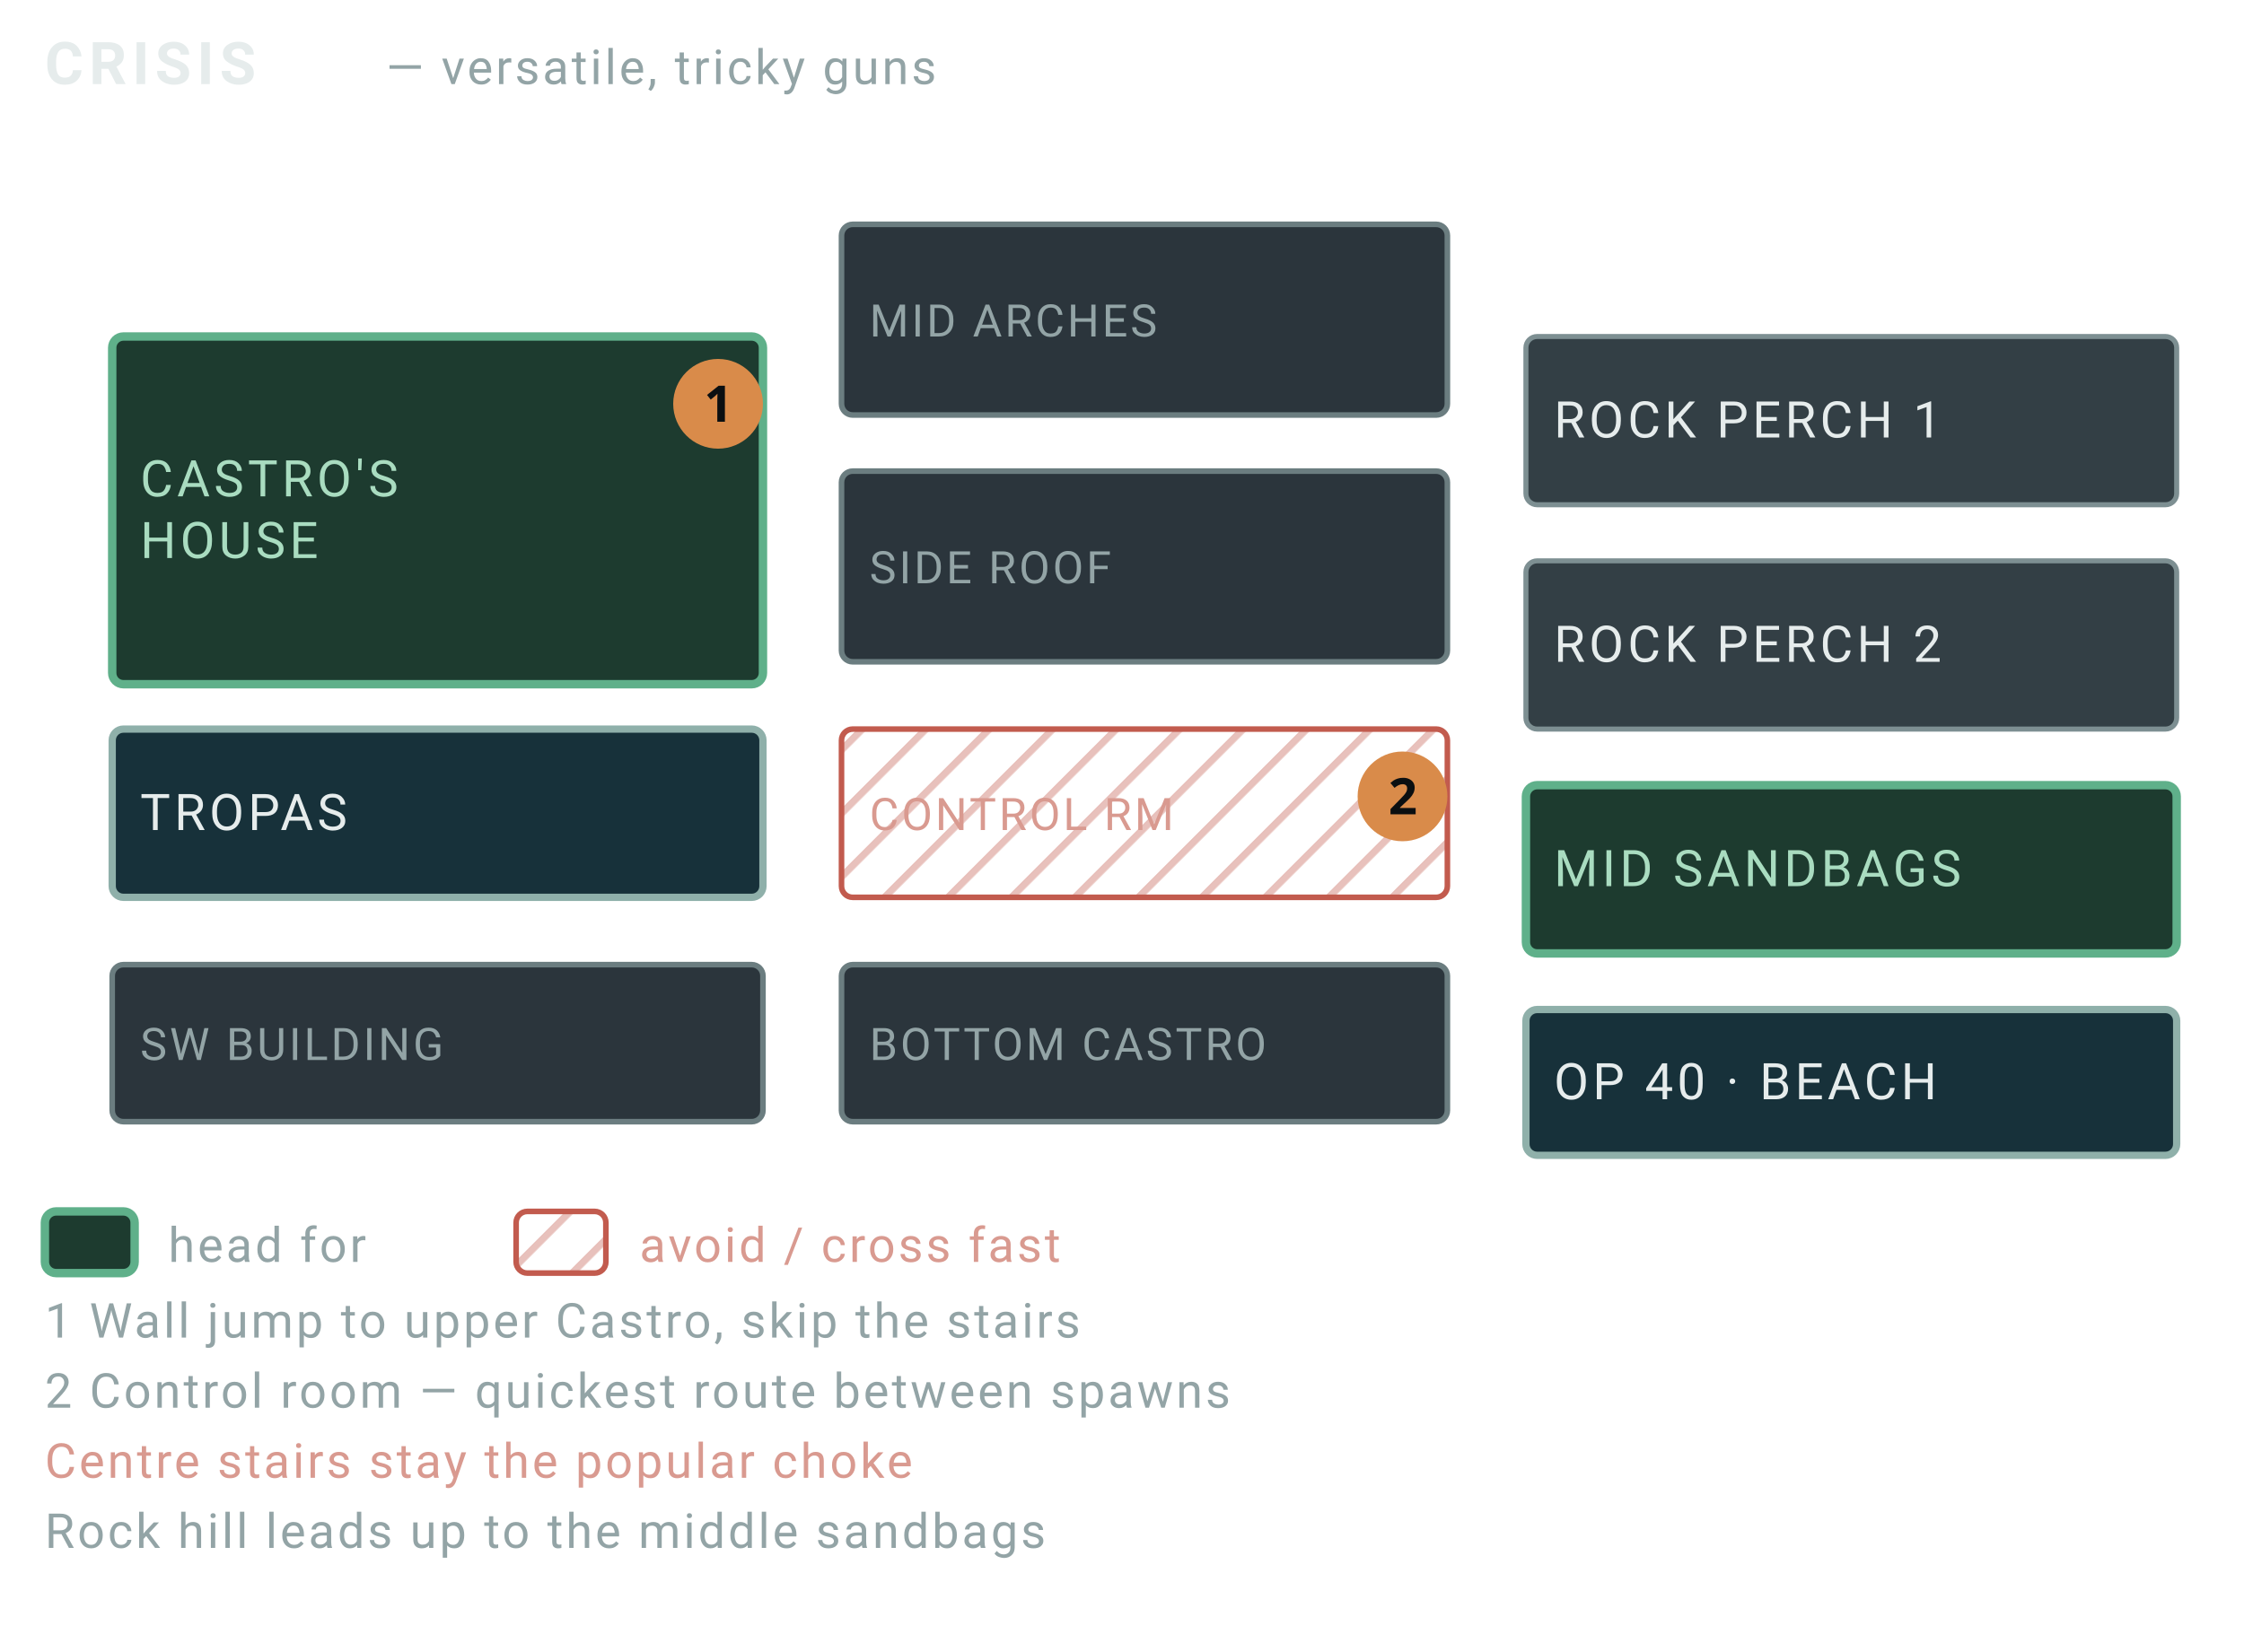
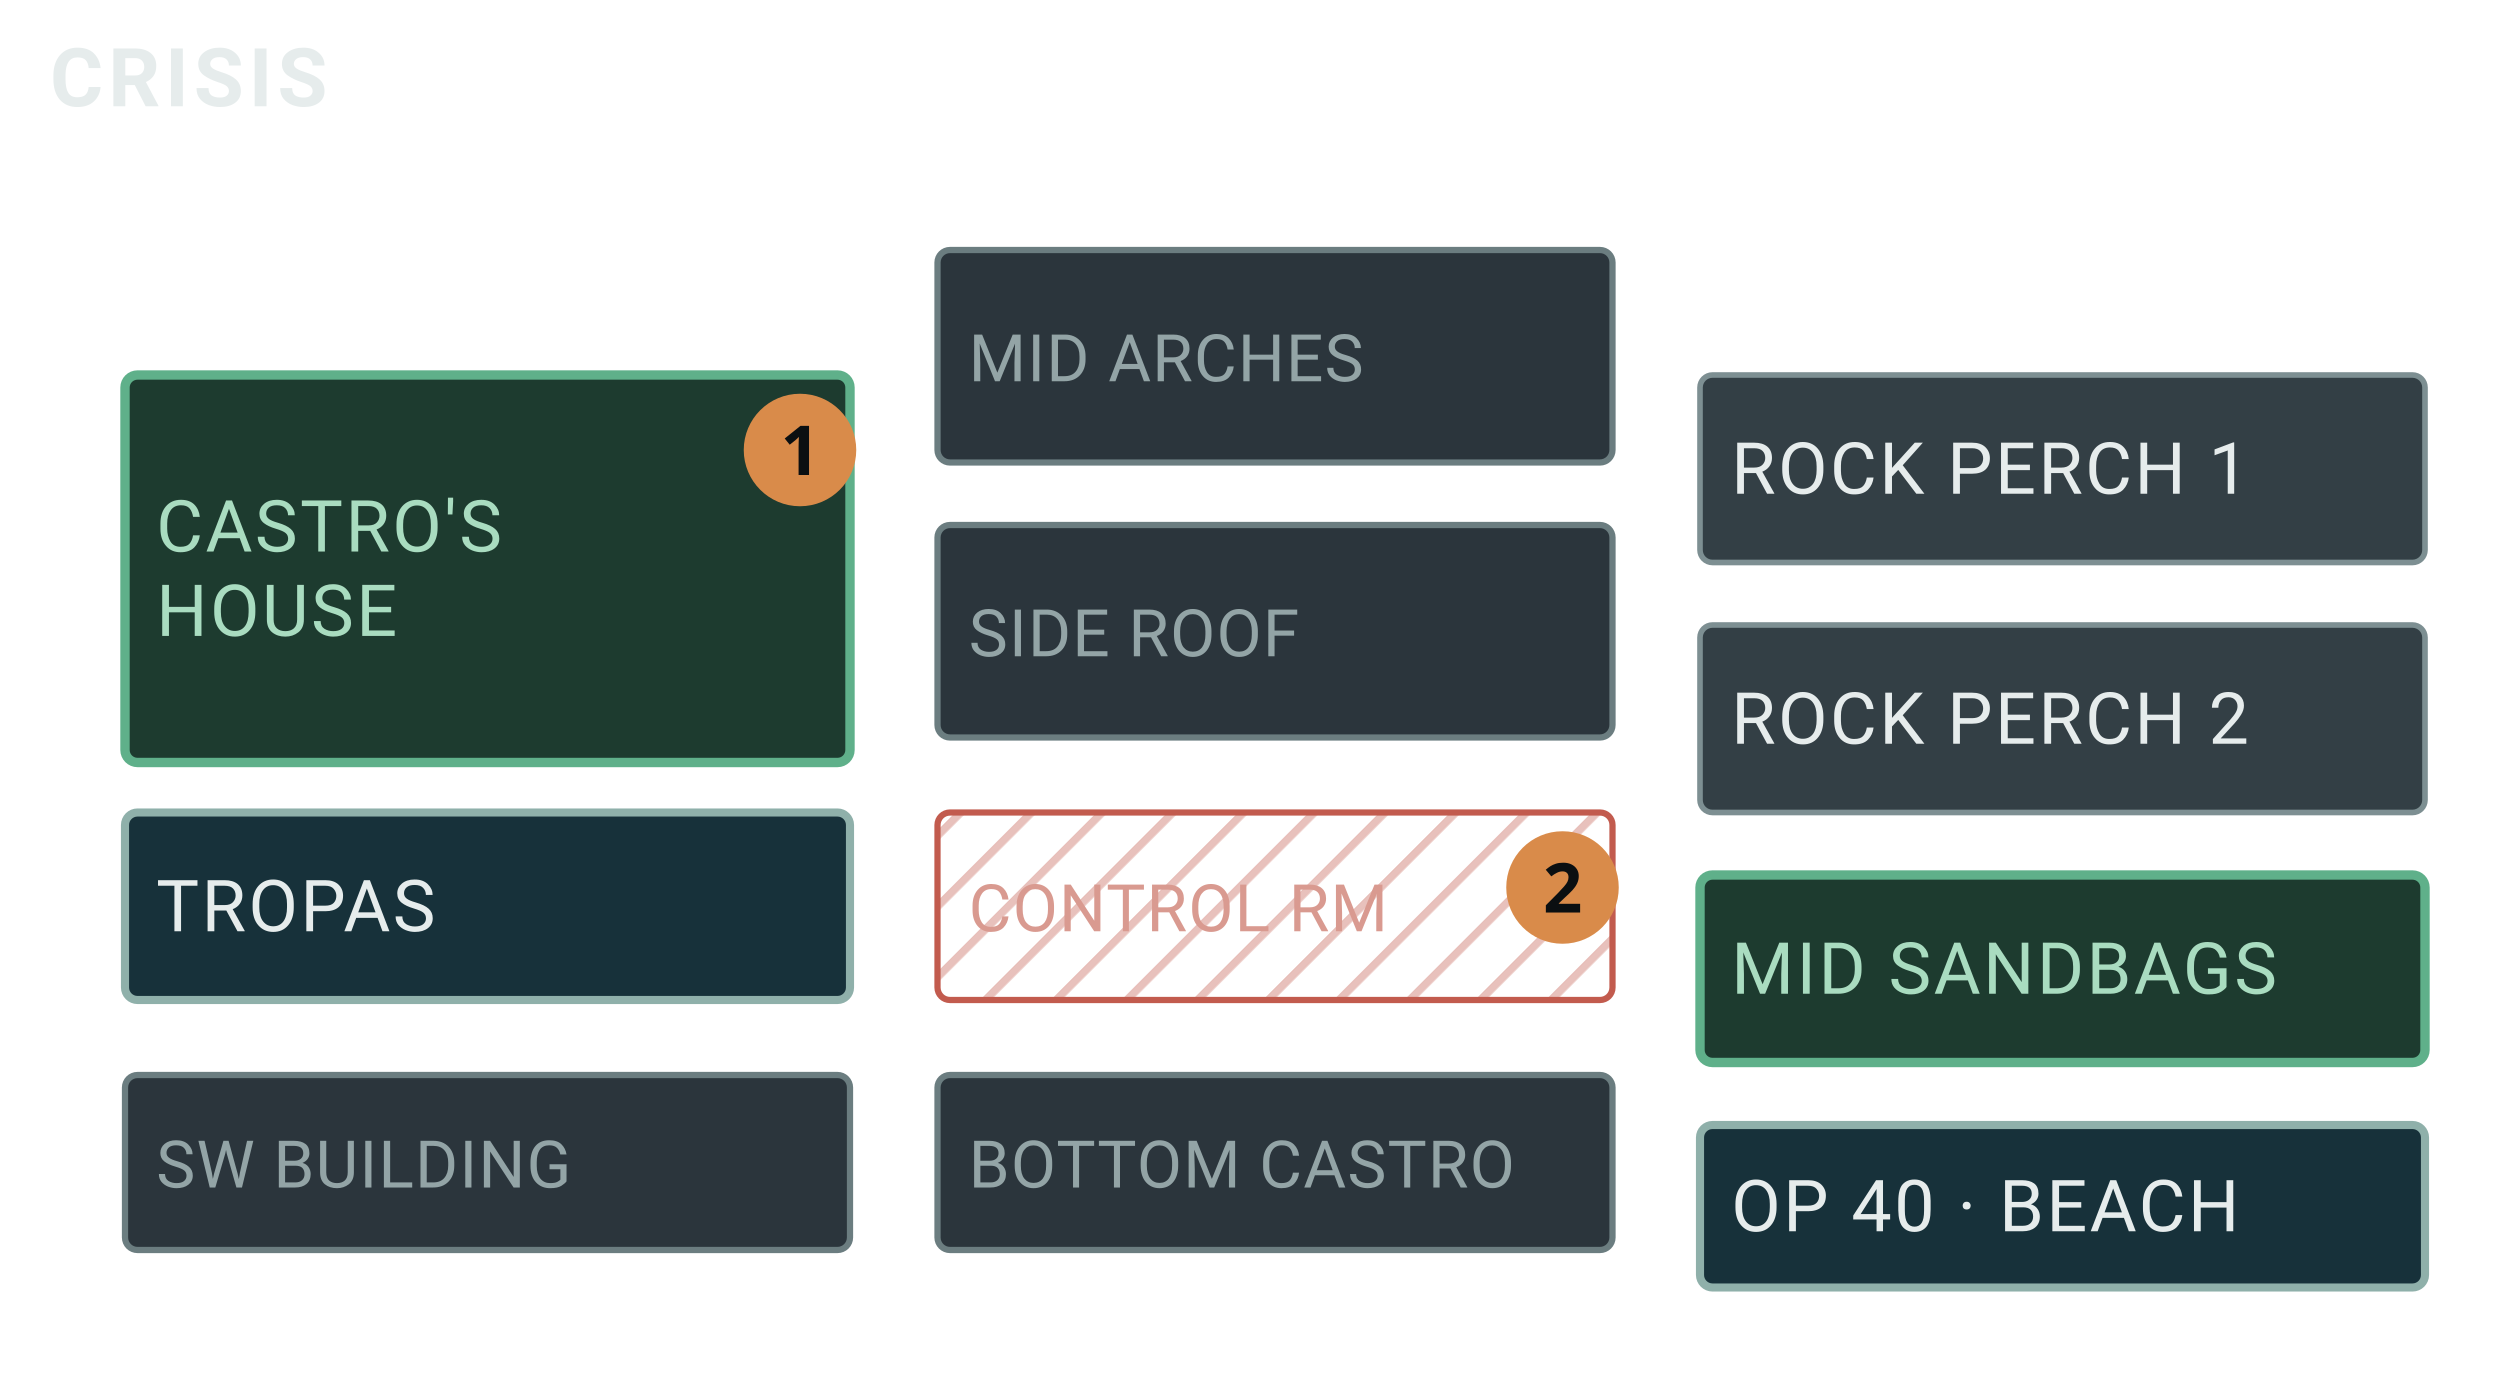
- <svg xmlns="http://www.w3.org/2000/svg" width="400" height="294.5" viewBox="0 0 400 294.5" role="img" aria-label="Crisis tactical schematic, traced from the in-game minimap.">
+ <svg xmlns="http://www.w3.org/2000/svg" width="400" height="220" viewBox="0 0 400 220" role="img" aria-label="Crisis tactical schematic, traced from the in-game minimap.">
  <defs>
    <pattern id="hz" width="8" height="8" patternTransform="rotate(45)" patternUnits="userSpaceOnUse">
      <line x1="0" y1="0" x2="0" y2="8" stroke="#c25b4e" stroke-width="2.5" opacity="0.38" />
    </pattern>
    <style>
.terr{fill:#1b2429;stroke:#55636e;stroke-width:1.4}
.b{fill:#39454c;stroke:#8fb0aa;stroke-width:1.1}
.s{fill:#2b353c;stroke:#6b7d80;stroke-width:1}
.sp{fill:#17313a;stroke:#8fb0aa;stroke-width:1.3}
.rock{fill:#333f45;stroke:#7d8f92;stroke-width:0.9}
.water{fill:#24343c;stroke:#8fb0aa;stroke-width:1}
.hot{fill:url(#hz);stroke:#c25b4e;stroke-width:1}
.lbl{fill:#e6ecec;font-family:ui-sans-serif,system-ui,'Segoe UI',Roboto,sans-serif;
-      font-size:9.0px;letter-spacing:0.7px}
+      font-size:11.5px;letter-spacing:0.4px}
.lbl2{fill:#93a4a6;font-family:ui-sans-serif,system-ui,'Segoe UI',Roboto,sans-serif;
-       font-size:8.0px;letter-spacing:0.5px}
+       font-size:10.5px;letter-spacing:0.2px}
.hotlbl{fill:#d99a90;font-family:ui-sans-serif,system-ui,'Segoe UI',Roboto,sans-serif;
-         font-size:8.0px;letter-spacing:0.5px}
+         font-size:10.5px;letter-spacing:0.2px}
.ttl{fill:#e6ecec;font-family:ui-sans-serif,system-ui,'Segoe UI',Roboto,sans-serif;
-      font-size:10.5px;letter-spacing:1.0px;font-weight:600}
- .key{fill:#93a4a6;font-family:ui-sans-serif,system-ui,'Segoe UI',Roboto,sans-serif;
-      font-size:8.6px;letter-spacing:0.5px}
- .keyhot{fill:#d99a90;font-family:ui-sans-serif,system-ui,'Segoe UI',Roboto,sans-serif;
-         font-size:8.6px;letter-spacing:0.5px}
+      font-size:13.0px;letter-spacing:0.8px;font-weight:600}
.pin{fill:#d98b4a}
- .pinn{fill:#0b0f11;font-family:ui-sans-serif,system-ui,sans-serif;font-size:9px;font-weight:700}
+ .pinn{fill:#0b0f11;font-family:ui-sans-serif,system-ui,sans-serif;font-size:11px;font-weight:700}
.link{stroke:#55636e;stroke-width:1.3;fill:none;stroke-dasharray:3 3}

.go{fill:#1d3b2f;stroke:#5fb08a;stroke-width:1.5}
.golbl{fill:#a9dcc0;font-family:ui-sans-serif,system-ui,'Segoe UI',Roboto,sans-serif;
-        font-size:9px;letter-spacing:0.7px}
+        font-size:11.5px;letter-spacing:0.4px}
</style>
  </defs>
-   <text class="ttl" x="8" y="15">CRISIS</text>
-   <text class="key" x="68.84" y="15">— versatile, tricky guns</text>
+   <text class="ttl" x="8" y="17">CRISIS</text>
  <rect class="go" x="20" y="60" width="116" height="62" rx="2" />
-   <text class="golbl" x="25" y="88.5">CASTRO'S</text>
-   <text class="golbl" x="25" y="99.5">HOUSE</text>
+   <text class="golbl" x="25" y="88.25">CASTRO'S</text>
+   <text class="golbl" x="25" y="101.75">HOUSE</text>
  <rect class="sp" x="20" y="130" width="116" height="30" rx="2" />
-   <text class="lbl" x="25" y="148">TROPAS</text>
+   <text class="lbl" x="25" y="149">TROPAS</text>
  <rect class="s" x="20" y="172" width="116" height="28" rx="2" />
-   <text class="lbl2" x="25" y="189">SW BUILDING</text>
+   <text class="lbl2" x="25" y="190">SW BUILDING</text>
  <rect class="s" x="150" y="40" width="108" height="34" rx="2" />
-   <text class="lbl2" x="155" y="60">MID ARCHES</text>
+   <text class="lbl2" x="155" y="61">MID ARCHES</text>
  <rect class="s" x="150" y="84" width="108" height="34" rx="2" />
-   <text class="lbl2" x="155" y="104">SIDE ROOF</text>
+   <text class="lbl2" x="155" y="105">SIDE ROOF</text>
  <rect class="hot" x="150" y="130" width="108" height="30" rx="2" />
-   <text class="hotlbl" x="155" y="148">CONTROL RM</text>
+   <text class="hotlbl" x="155" y="149">CONTROL RM</text>
  <rect class="s" x="150" y="172" width="108" height="28" rx="2" />
-   <text class="lbl2" x="155" y="189">BOTTOM CASTRO</text>
+   <text class="lbl2" x="155" y="190">BOTTOM CASTRO</text>
  <rect class="rock" x="272" y="60" width="116" height="30" rx="2" />
-   <text class="lbl" x="277" y="78">ROCK PERCH 1</text>
+   <text class="lbl" x="277" y="79">ROCK PERCH 1</text>
  <rect class="rock" x="272" y="100" width="116" height="30" rx="2" />
-   <text class="lbl" x="277" y="118">ROCK PERCH 2</text>
+   <text class="lbl" x="277" y="119">ROCK PERCH 2</text>
  <rect class="go" x="272" y="140" width="116" height="30" rx="2" />
-   <text class="golbl" x="277" y="158">MID SANDBAGS</text>
+   <text class="golbl" x="277" y="159">MID SANDBAGS</text>
  <rect class="sp" x="272" y="180" width="116" height="26" rx="2" />
-   <text class="lbl" x="277" y="196">OP 40 · BEACH</text>
-   <circle class="pin" cx="128" cy="72" r="8" />
-   <text class="pinn" x="125.5" y="75.2">1</text>
-   <circle class="pin" cx="250" cy="142" r="8" />
-   <text class="pinn" x="247.5" y="145.2">2</text>
-   <rect class="go" x="8" y="216" width="16" height="11" rx="2" />
-   <text class="key" x="30" y="225">head for</text>
-   <rect class="hot" x="92" y="216" width="16" height="11" rx="2" />
-   <text class="keyhot" x="114" y="225">avoid / cross fast</text>
-   <text class="key" x="8" y="238.5">1  Wall jump to upper Castro, skip the stairs</text>
-   <text class="key" x="8" y="251">2  Control room — quickest route between spawns</text>
-   <text class="keyhot" x="8" y="263.5">Centre stairs stay the popular choke</text>
-   <text class="key" x="8" y="276">Rock hill leads up to the middle sandbags</text>
+   <text class="lbl" x="277" y="197">OP 40 · BEACH</text>
+   <circle class="pin" cx="128" cy="72" r="9" />
+   <text class="pinn" x="124.9" y="76">1</text>
+   <circle class="pin" cx="250" cy="142" r="9" />
+   <text class="pinn" x="246.9" y="146">2</text>
</svg>
